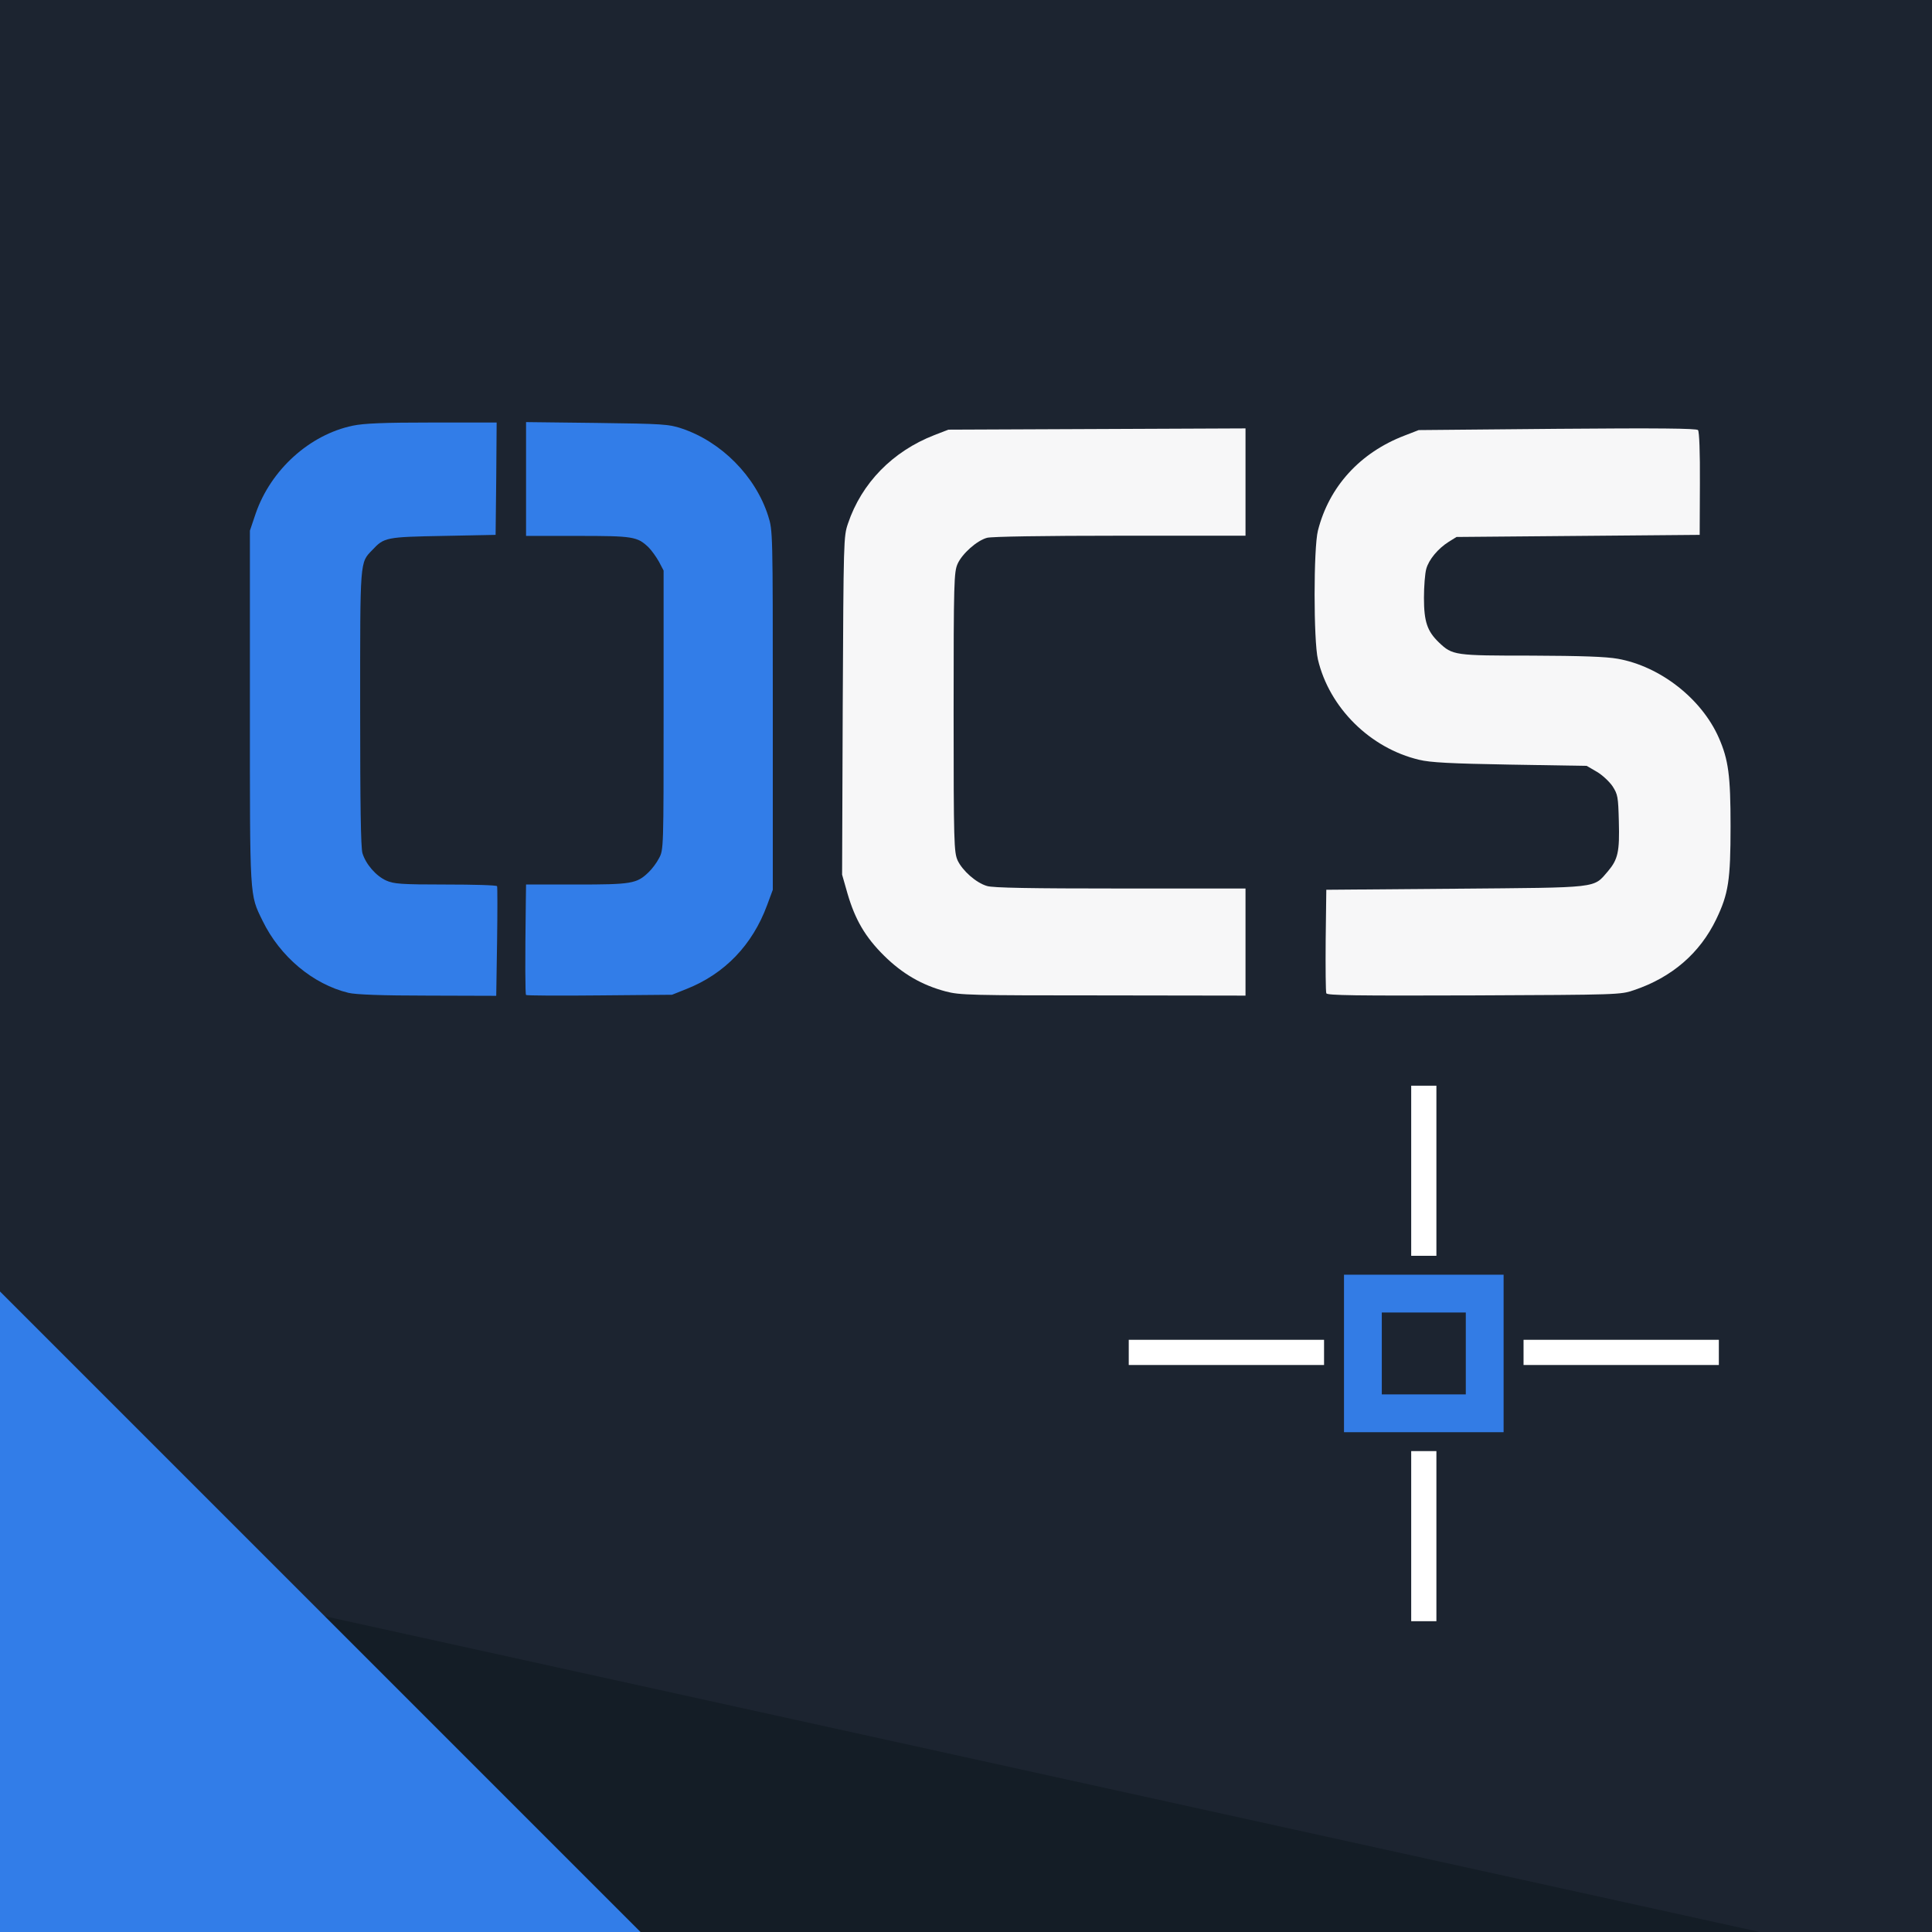
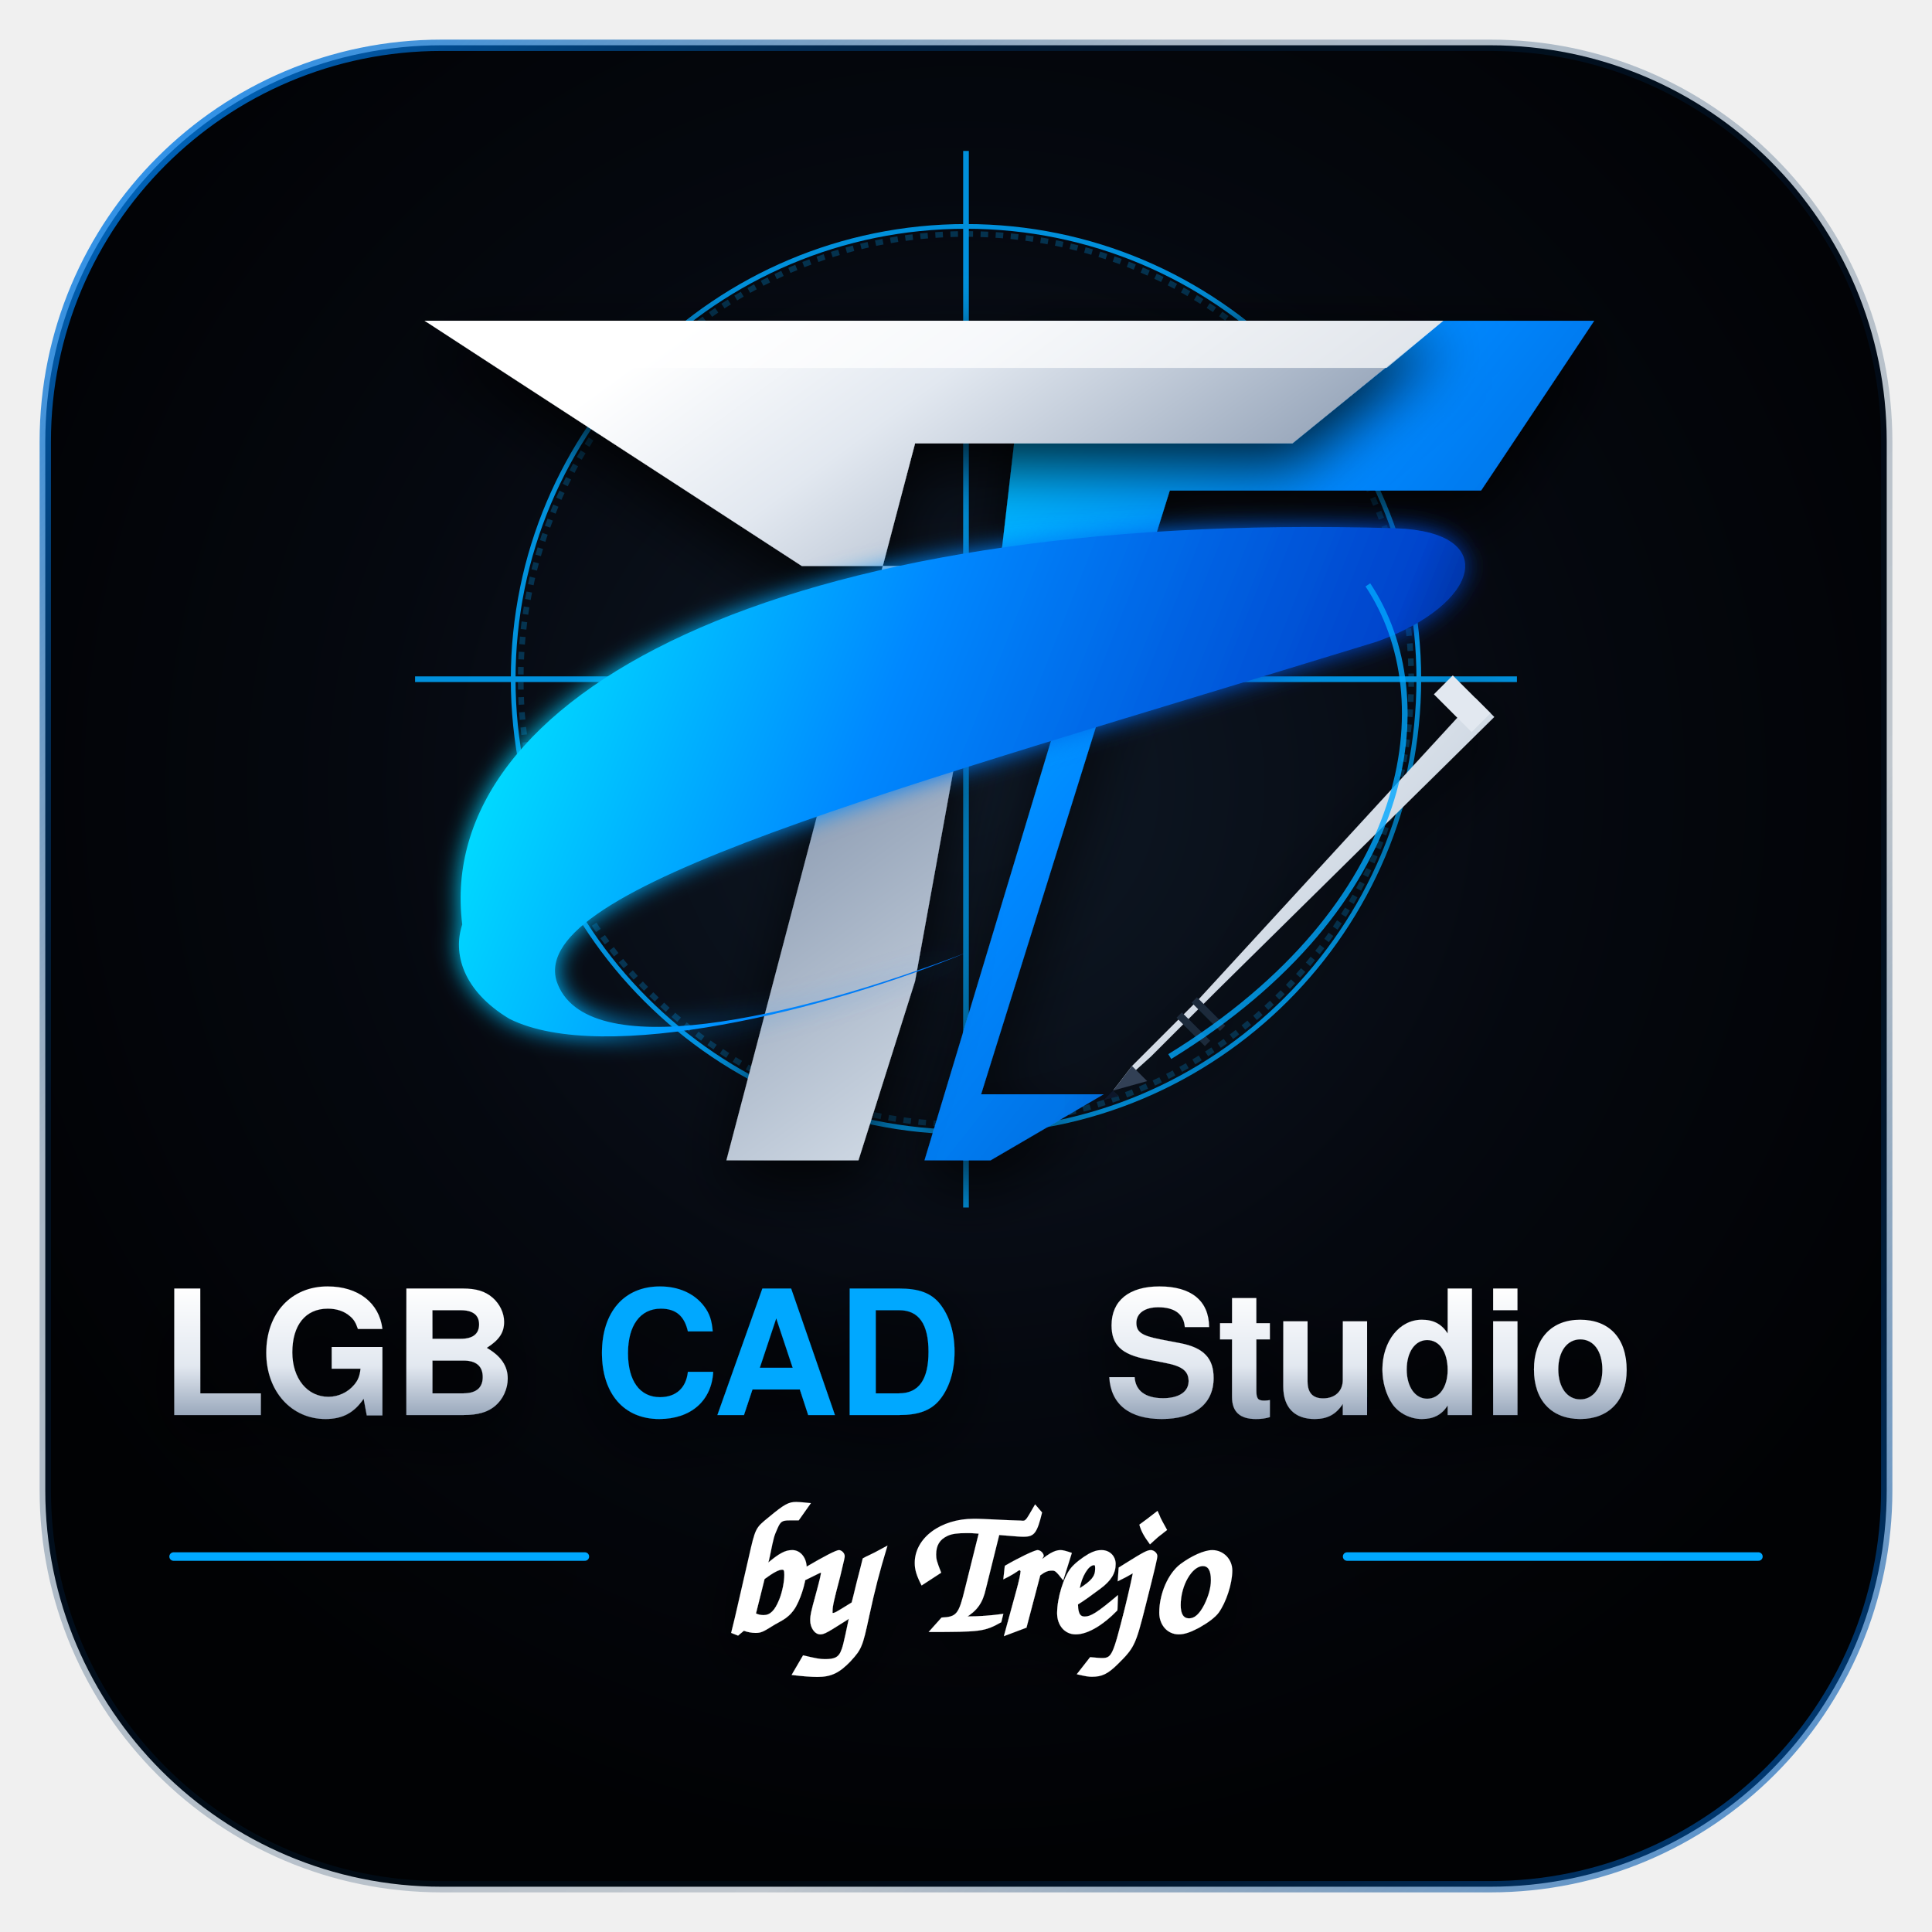
- <svg xmlns="http://www.w3.org/2000/svg" width="920" height="920" viewBox="0 0 920 920" fill="none">
-   <g clip-path="url(#clip0_12_11)">
-     <rect width="920" height="920" fill="#1C2430" />
-     <path d="M166.001 472.8C149.001 468.7 133.301 455.5 125.001 438.4C118.801 425.7 119.001 428.6 119.001 336.7V252.7L121.801 244.4C129.001 223.7 147.401 207 168.001 202.7C173.301 201.6 182.601 201.2 205.801 201.2H236.501L236.301 228L236.001 254.7L211.001 255.2C183.801 255.7 182.901 255.9 177.301 261.9C171.301 268.1 171.501 266.1 171.501 337.3C171.501 383.2 171.801 403.6 172.601 406.3C174.201 411.5 179.001 417.1 183.901 419.3C187.501 420.9 190.801 421.2 212.201 421.2C225.501 421.2 236.501 421.5 236.701 422C236.901 422.4 236.901 434.3 236.701 448.5L236.301 474.2L203.701 474.1C181.601 474.1 169.401 473.6 166.001 472.8Z" fill="#327DE8" />
-     <path d="M250.501 473.8C250.101 473.4 250.001 458.8 250.401 428.5L250.501 421.2H274.501C300.701 421.2 303.201 420.8 308.801 415.4C310.401 413.9 312.701 410.9 313.801 408.7C316.001 404.7 316.001 404.4 316.001 338.2V271.7L313.801 267.5C312.501 265.2 310.301 262.1 308.801 260.6C303.401 255.5 301.501 255.2 275.001 255.2H250.501V228.1V201L284.301 201.4C315.601 201.8 318.501 202 324.501 204C343.501 210.3 359.801 226.8 365.801 245.7C368.001 252.7 368.001 252.8 368.001 338.2V423.7L365.301 431C358.301 450 345.101 463.7 327.001 470.9L320.001 473.7L285.501 474C266.501 474.2 250.701 474.1 250.501 473.8Z" fill="#327DE8" />
-     <path d="M631.575 473C631.275 472.2 631.175 460.9 631.275 447.7L631.575 423.7L693.075 423.2C762.275 422.6 758.575 423.1 765.675 414.9C770.475 409.2 771.275 405.6 770.875 391.1C770.575 379.4 770.375 378.3 767.875 374.4C766.375 372.2 762.975 369 760.375 367.5L755.575 364.7L719.075 364.1C690.575 363.6 681.075 363.1 675.775 361.8C652.475 356.3 632.975 337 627.575 314C625.475 305 625.475 261.1 627.575 252.7C632.875 231.7 647.675 215.5 668.875 207.4L675.575 204.8L741.575 204.2C789.775 203.8 807.875 204 808.575 204.8C809.175 205.5 809.575 215.3 809.475 230.3L809.375 254.7L751.475 255.2L693.575 255.7L689.875 258C684.775 261.2 680.375 266.5 679.175 270.9C678.575 273 678.075 279.2 678.075 284.7C678.075 296.1 679.675 300.6 685.175 305.9C691.675 312.1 692.575 312.2 729.275 312.2C753.275 312.3 764.775 312.7 770.375 313.7C790.575 317.3 810.275 332.7 818.475 351.3C823.075 361.8 824.075 369.3 824.075 393.4C824.075 419.2 823.075 425.6 817.275 437.7C809.475 453.9 796.175 465.4 778.075 471.5C771.675 473.7 770.775 473.7 701.775 474C645.075 474.2 631.975 474 631.575 473Z" fill="#F7F7F8" />
-     <path d="M450.3 472.1C439 469.1 429.7 463.7 421 455.1C412 446.2 407.2 437.9 403.6 425.6L401 416.5L401.3 336.1C401.7 256.8 401.7 255.5 403.8 249.3C410.3 230 425.1 214.9 444.9 207.2L451.6 204.6L522.4 204.3L593.1 204V229.6V255.1H533.4C497 255.1 472.2 255.5 470 256.1C465.2 257.4 458.2 263.6 456 268.5C454.3 272.4 454.1 276.6 454.1 339.1C454.1 401.6 454.3 405.8 456 409.7C458.3 414.6 464.8 420.4 470 421.9C472.7 422.8 491.1 423.1 533.5 423.1H593.1V448.6V474.1L525.4 474C462 474 457.1 473.9 450.3 472.1Z" fill="#F7F7F8" />
-     <rect x="672" y="517" width="12" height="81" fill="white" />
-     <rect x="672" y="691" width="12" height="81" fill="white" />
-     <rect x="725.5" y="650" width="12" height="93" transform="rotate(-90 725.5 650)" fill="white" />
-     <rect x="537.5" y="650" width="12" height="93" transform="rotate(-90 537.5 650)" fill="white" />
-     <rect x="649" y="616" width="58" height="57" stroke="#337CE5" stroke-width="18" />
-     <rect x="-193" y="1079.79" width="377.615" height="972" transform="rotate(-77.5907 -193 1079.79)" fill="#141D26" />
-     <rect x="-450" y="699.014" width="377.615" height="972" transform="rotate(-45 -450 699.014)" fill="#327DE8" />
+ <svg xmlns="http://www.w3.org/2000/svg" viewBox="0 0 1024 1024" width="1024" height="1024">
+   <defs>
+     <radialGradient id="bgGrad" cx="50%" cy="40%" r="60%">
+       <stop offset="0%" stop-color="#0f1926" />
+       <stop offset="55%" stop-color="#05080f" />
+       <stop offset="100%" stop-color="#010204" />
+     </radialGradient>
+     <linearGradient id="outerBorderGrad" x1="0%" y1="0%" x2="100%" y2="100%">
+       <stop offset="0%" stop-color="#0088ff" stop-opacity="0.9" />
+       <stop offset="30%" stop-color="#003366" stop-opacity="0.3" />
+       <stop offset="70%" stop-color="#002244" stop-opacity="0.2" />
+       <stop offset="100%" stop-color="#0066cc" stop-opacity="0.7" />
+     </linearGradient>
+     <linearGradient id="silverGrad" x1="15%" y1="10%" x2="85%" y2="90%">
+       <stop offset="0%" stop-color="#ffffff" />
+       <stop offset="20%" stop-color="#e2e8f0" />
+       <stop offset="50%" stop-color="#94a3b8" />
+       <stop offset="80%" stop-color="#cbd5e1" />
+       <stop offset="100%" stop-color="#64748b" />
+     </linearGradient>
+     <linearGradient id="blueWingGrad" x1="0%" y1="0%" x2="100%" y2="100%">
+       <stop offset="0%" stop-color="#00d2ff" />
+       <stop offset="40%" stop-color="#0088ff" />
+       <stop offset="100%" stop-color="#0040aa" />
+     </linearGradient>
+     <linearGradient id="swooshGrad" x1="0%" y1="40%" x2="100%" y2="60%">
+       <stop offset="0%" stop-color="#00e5ff" />
+       <stop offset="40%" stop-color="#0088ff" />
+       <stop offset="85%" stop-color="#0044cc" />
+       <stop offset="100%" stop-color="#001a66" />
+     </linearGradient>
+     <linearGradient id="pencilGrad" x1="0%" y1="0%" x2="100%" y2="100%">
+       <stop offset="0%" stop-color="#ffffff" />
+       <stop offset="60%" stop-color="#cbd5e1" />
+       <stop offset="100%" stop-color="#475569" />
+     </linearGradient>
+     <linearGradient id="textSilverGrad" x1="0%" y1="0%" x2="0%" y2="100%">
+       <stop offset="0%" stop-color="#ffffff" />
+       <stop offset="60%" stop-color="#e2e8f0" />
+       <stop offset="100%" stop-color="#94a3b8" />
+     </linearGradient>
+     <filter id="shadow" x="-10%" y="-10%" width="120%" height="120%">
+       <feDropShadow dx="0" dy="12" stdDeviation="16" flood-color="#000000" flood-opacity="0.8" />
+     </filter>
+     <filter id="blueGlow" x="-20%" y="-20%" width="140%" height="140%">
+       <feGaussianBlur stdDeviation="6" result="blur" />
+       <feComposite in="SourceGraphic" in2="blur" operator="over" />
+     </filter>
+   </defs>
+   <rect x="24" y="24" width="976" height="976" rx="210" ry="210" fill="url(#bgGrad)" />
+   <rect x="24" y="24" width="976" height="976" rx="210" ry="210" fill="none" stroke="url(#outerBorderGrad)" stroke-width="6" />
+   <g stroke="#00a8ff" stroke-width="3" opacity="0.85" fill="none">
+     <line x1="512" y1="80" x2="512" y2="640" />
+     <line x1="220" y1="360" x2="804" y2="360" />
+     <circle cx="512" cy="360" r="240" stroke-width="2.5" />
+     <circle cx="512" cy="360" r="236" opacity="0.3" stroke-dasharray="4 4" />
  </g>
-   <defs>
-     <clipPath id="clip0_12_11">
-       <rect width="920" height="920" fill="white" />
-     </clipPath>
-   </defs>
+   <path d="M 545 170 L 845 170 L 785 260 L 620 260 L 520 580 L 585 580 L 525 615 L 490 615 L 585 300 L 530 300 Z" fill="url(#blueWingGrad)" filter="url(#shadow)" />
+   <path d="M 225 170 L 765 170 L 685 235 L 485 235 L 385 615 L 505 615 L 455 615 L 485 520 L 525 300 L 425 300 Z" fill="url(#silverGrad)" filter="url(#shadow)" />
+   <polygon points="225,170 765,170 735,195 270,195" fill="#ffffff" opacity="0.7" />
+   <path d="M 245 490 C 230 370 410 270 740 280 C 795 282 785 320 730 340 C 470 420 280 470 295 520 C 310 565 420 540 512 505 C 440 535 320 565 270 540 C 245 525 240 505 245 490 Z" fill="url(#swooshGrad)" filter="url(#blueGlow)" />
+   <g id="StylusPen" filter="url(#shadow)">
+     <polygon points="782,370 635,530 600,565 590,578 610,560 645,525 792,380" fill="url(#pencilGrad)" />
+     <line x1="625" y1="538" x2="640" y2="553" stroke="#1e293b" stroke-width="4" />
+     <line x1="633" y1="530" x2="648" y2="545" stroke="#1e293b" stroke-width="4" />
+     <polygon points="590,578 600,565 608,573" fill="#334155" />
+     <polygon points="585,583 590,578 593,581" fill="#0f172a" />
+     <polygon points="770,358 790,378 780,388 760,368" fill="#e2e8f0" />
+   </g>
+   <path d="M 725 310 C 765 370 750 480 620 560" fill="none" stroke="#00a8ff" stroke-width="3" opacity="0.8" />
+   <g id="Typography" filter="url(#shadow)">
+     <text x="85" y="750" font-family="'Montserrat', 'Arial Black', 'Helvetica', sans-serif" font-weight="900" font-size="92" fill="url(#textSilverGrad)" letter-spacing="-1">LGB</text>
+     <text x="315" y="750" font-family="'Montserrat', 'Arial Black', 'Helvetica', sans-serif" font-weight="900" font-size="92" fill="#00a8ff" letter-spacing="-1">CAD</text>
+     <text x="585" y="750" font-family="'Montserrat', 'Arial Black', 'Helvetica', sans-serif" font-weight="800" font-size="92" fill="url(#textSilverGrad)" letter-spacing="-1">Studio</text>
+     <line x1="92" y1="825" x2="310" y2="825" stroke="#00a8ff" stroke-width="4.5" stroke-linecap="round" />
+     <text x="512" y="865" font-family="'Brush Script MT', 'Dancing Script', 'Caveat', cursive" font-size="96" font-style="italic" font-weight="bold" fill="#ffffff" text-anchor="middle">by Trejo</text>
+     <line x1="714" y1="825" x2="932" y2="825" stroke="#00a8ff" stroke-width="4.5" stroke-linecap="round" />
+   </g>
</svg>
